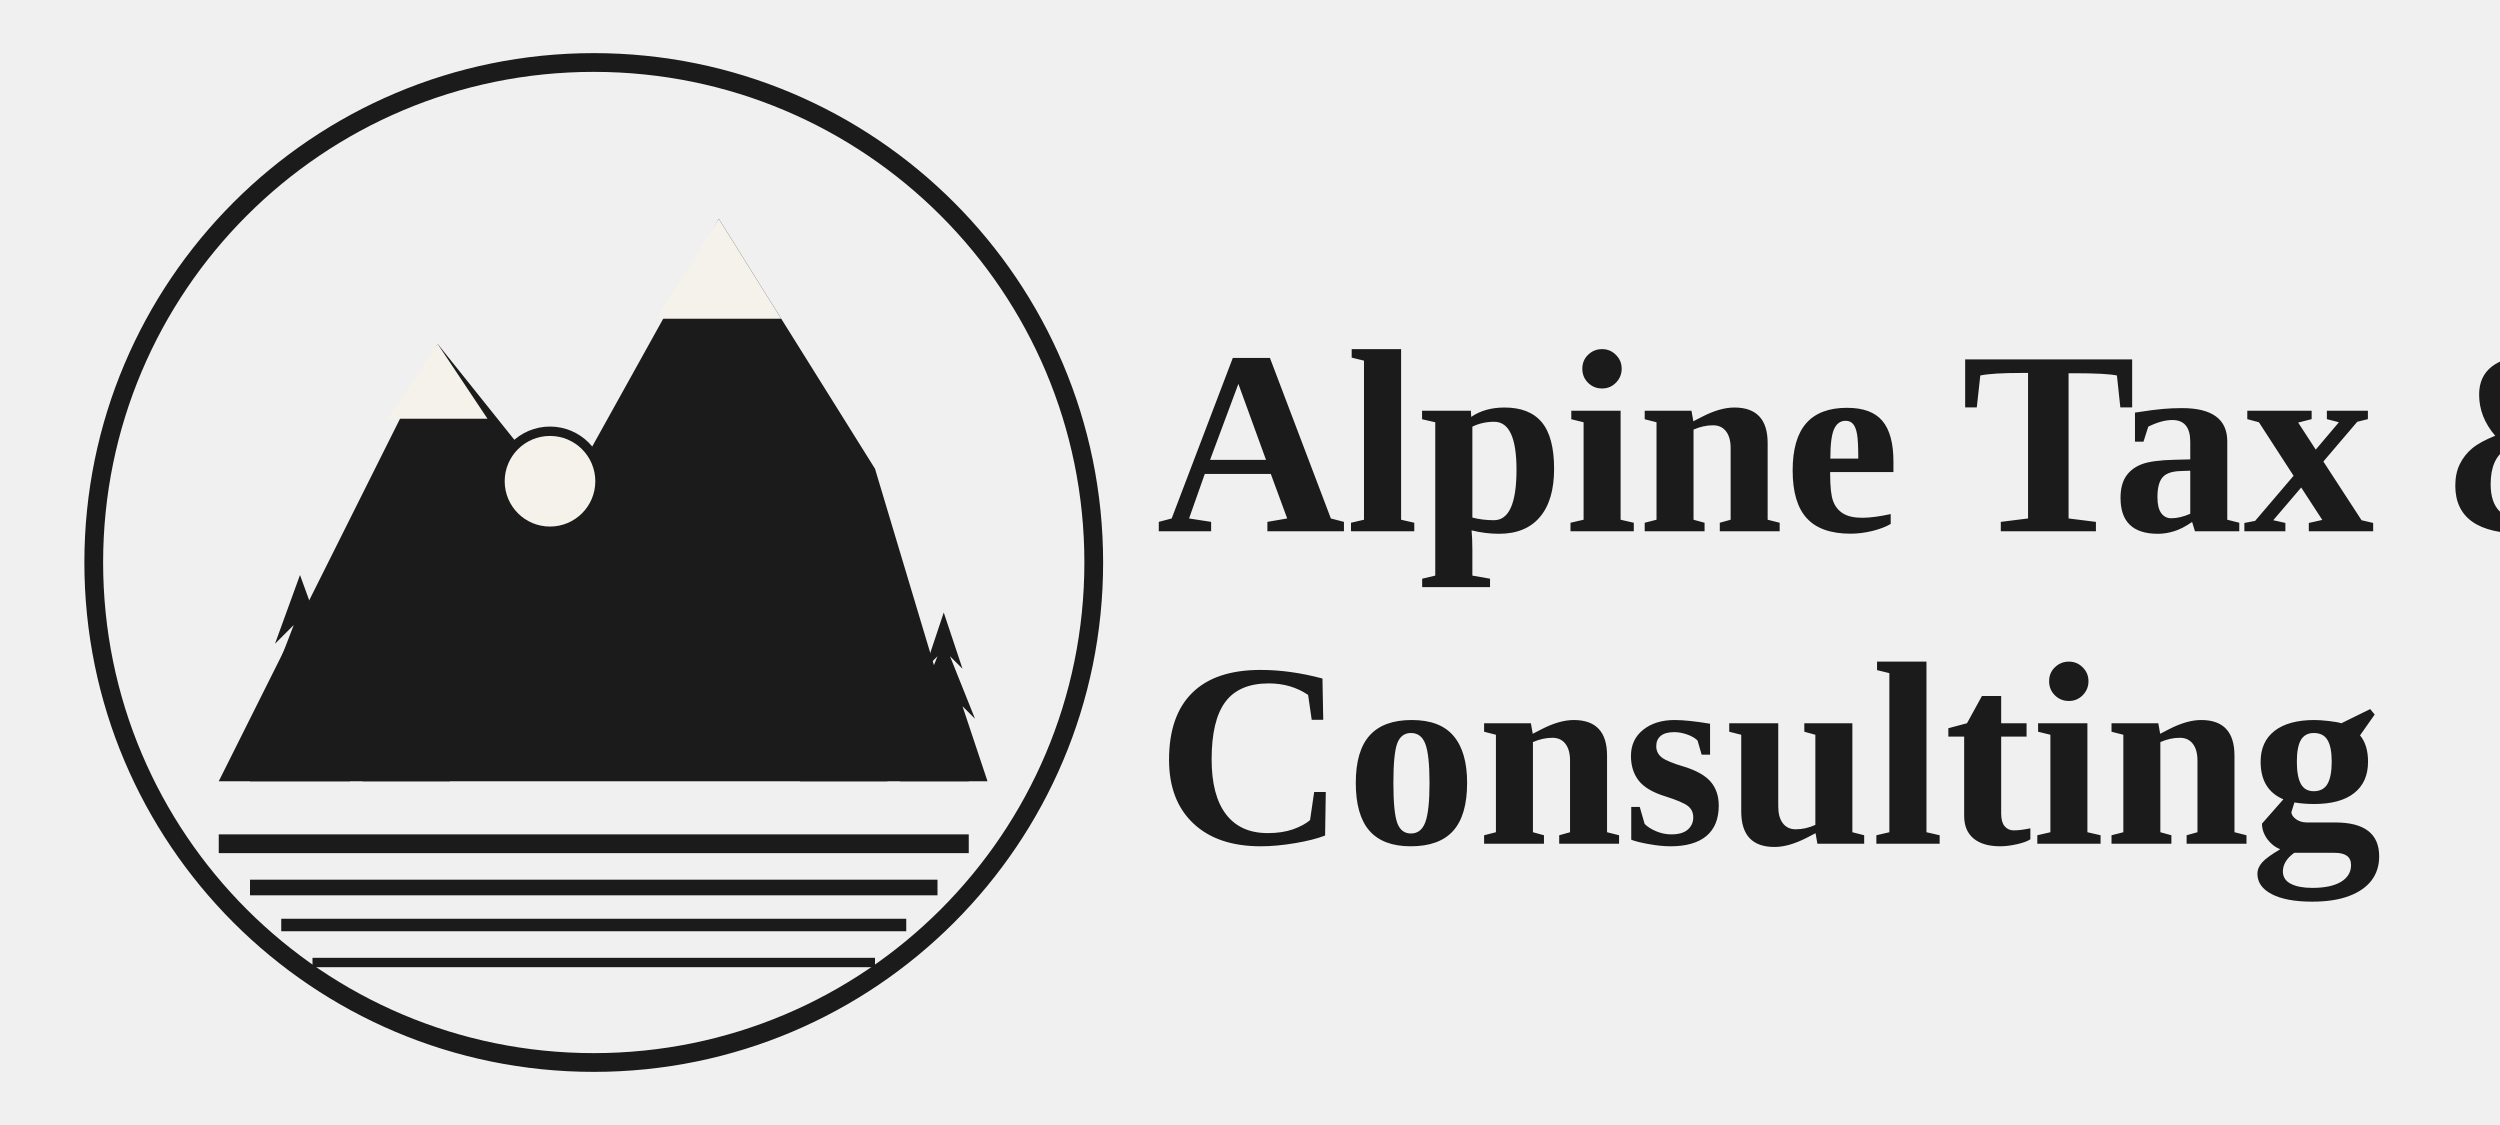
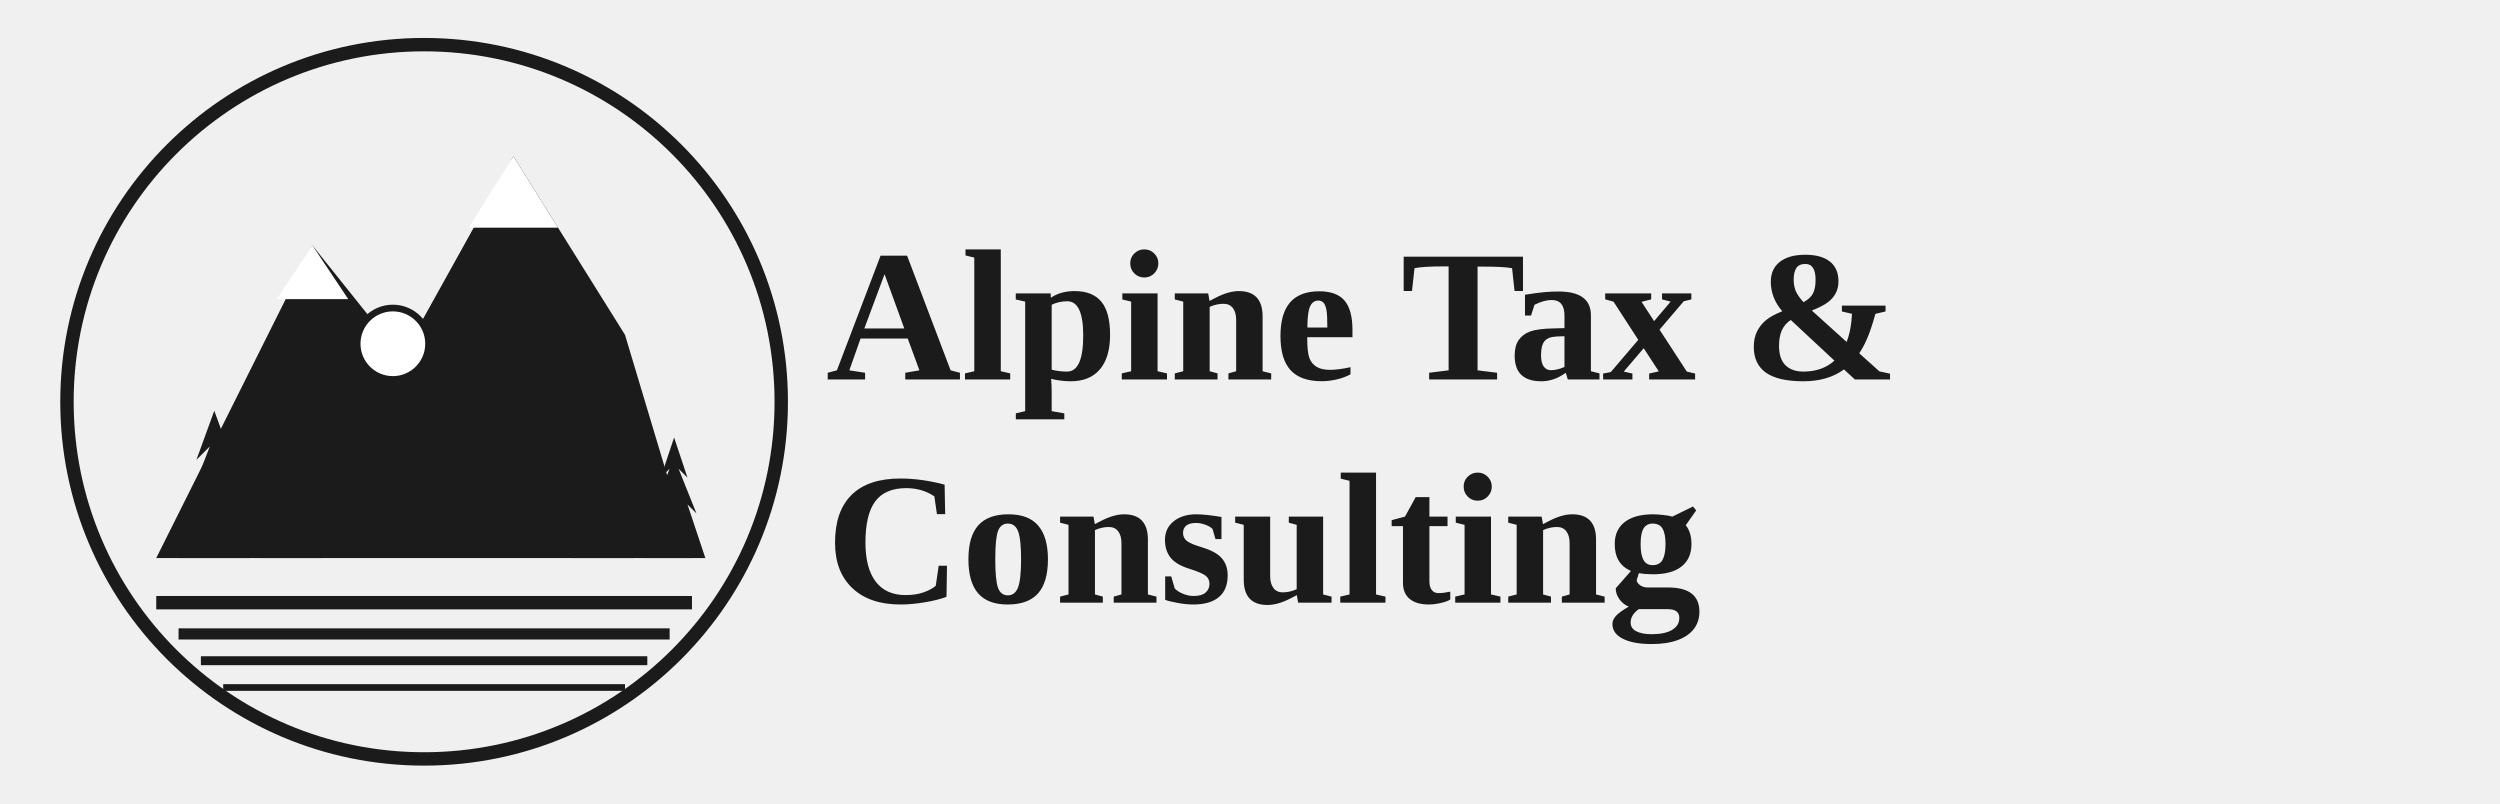
- <svg xmlns="http://www.w3.org/2000/svg" viewBox="0 0 400 180" fill="none">
+ <svg xmlns="http://www.w3.org/2000/svg" viewBox="0 0 560 180" fill="none">
  <g transform="translate(10, 5)">
    <circle cx="85" cy="85" r="80" fill="none" stroke="#1B1B1B" stroke-width="3" />
    <path d="M25 120 L60 50 L80 75 L105 30 L130 70 L145 120" fill="#1B1B1B" />
-     <path d="M60 50 L68 62 L52 62 Z" fill="#F5F1EB" />
-     <path d="M105 30 L115 46 L95 46 Z" fill="#F5F1EB" />
-     <circle cx="78" cy="72" r="8" fill="#F5F1EB" stroke="#1B1B1B" stroke-width="1.5" />
+     <path d="M60 50 L68 62 L52 62 Z" fill="white" />
+     <path d="M105 30 L115 46 L95 46 Z" fill="white" />
+     <circle cx="78" cy="72" r="8" fill="white" stroke="#1B1B1B" stroke-width="1.5" />
    <path d="M30 120 L35 105 L32 108 L37 95 L34 98 L38 87 L42 98 L39 95 L44 108 L41 105 L46 120 Z" fill="#1B1B1B" />
    <path d="M48 120 L52 108 L50 110 L54 100 L52 102 L55 93 L58 102 L56 100 L60 110 L58 108 L62 120 Z" fill="#1B1B1B" />
    <path d="M118 120 L122 108 L120 110 L124 100 L122 102 L125 93 L128 102 L126 100 L130 110 L128 108 L132 120 Z" fill="#1B1B1B" />
    <path d="M134 120 L138 108 L136 110 L140 100 L138 102 L141 93 L144 102 L142 100 L146 110 L144 108 L148 120 Z" fill="#1B1B1B" />
    <line x1="25" y1="130" x2="145" y2="130" stroke="#1B1B1B" stroke-width="3" />
    <line x1="30" y1="137" x2="140" y2="137" stroke="#1B1B1B" stroke-width="2.5" />
    <line x1="35" y1="143" x2="135" y2="143" stroke="#1B1B1B" stroke-width="2" />
    <line x1="40" y1="149" x2="130" y2="149" stroke="#1B1B1B" stroke-width="1.5" />
  </g>
  <text x="185" y="85" font-family="Georgia, 'Times New Roman', serif" font-weight="700" font-size="42" fill="#1B1B1B">Alpine Tax &amp;</text>
  <text x="185" y="135" font-family="Georgia, 'Times New Roman', serif" font-weight="700" font-size="42" fill="#1B1B1B">Consulting</text>
</svg>
